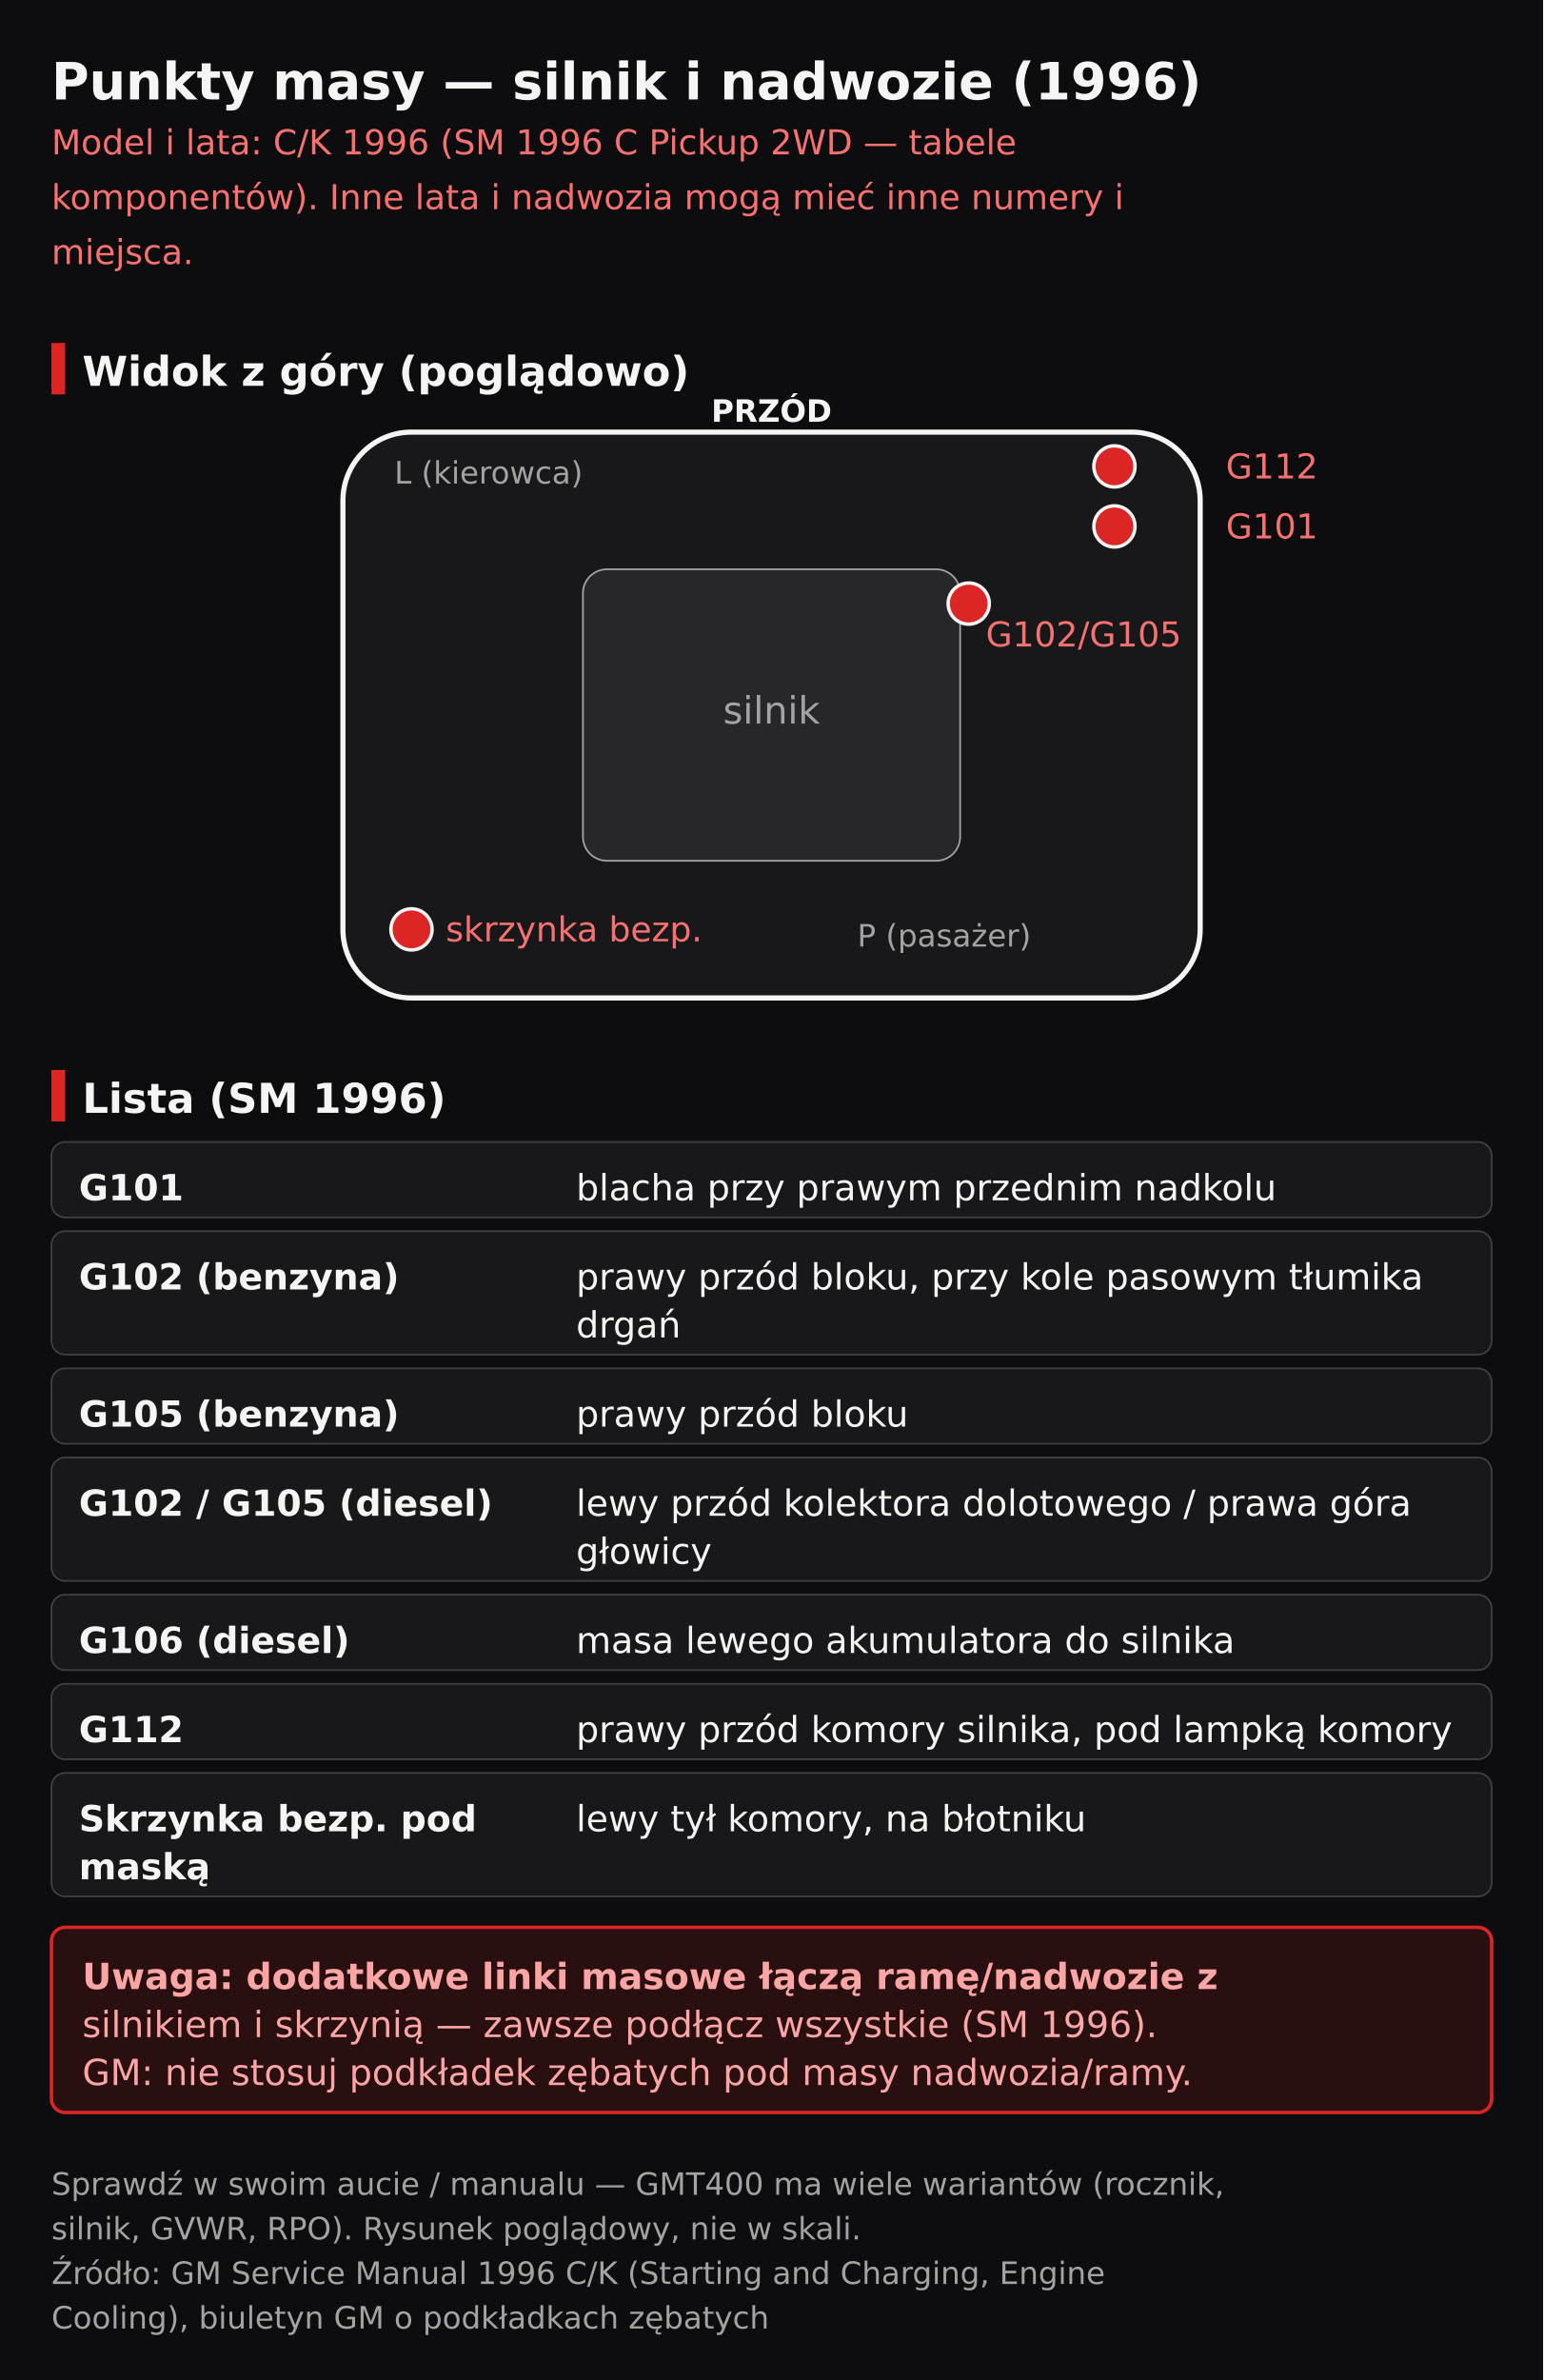
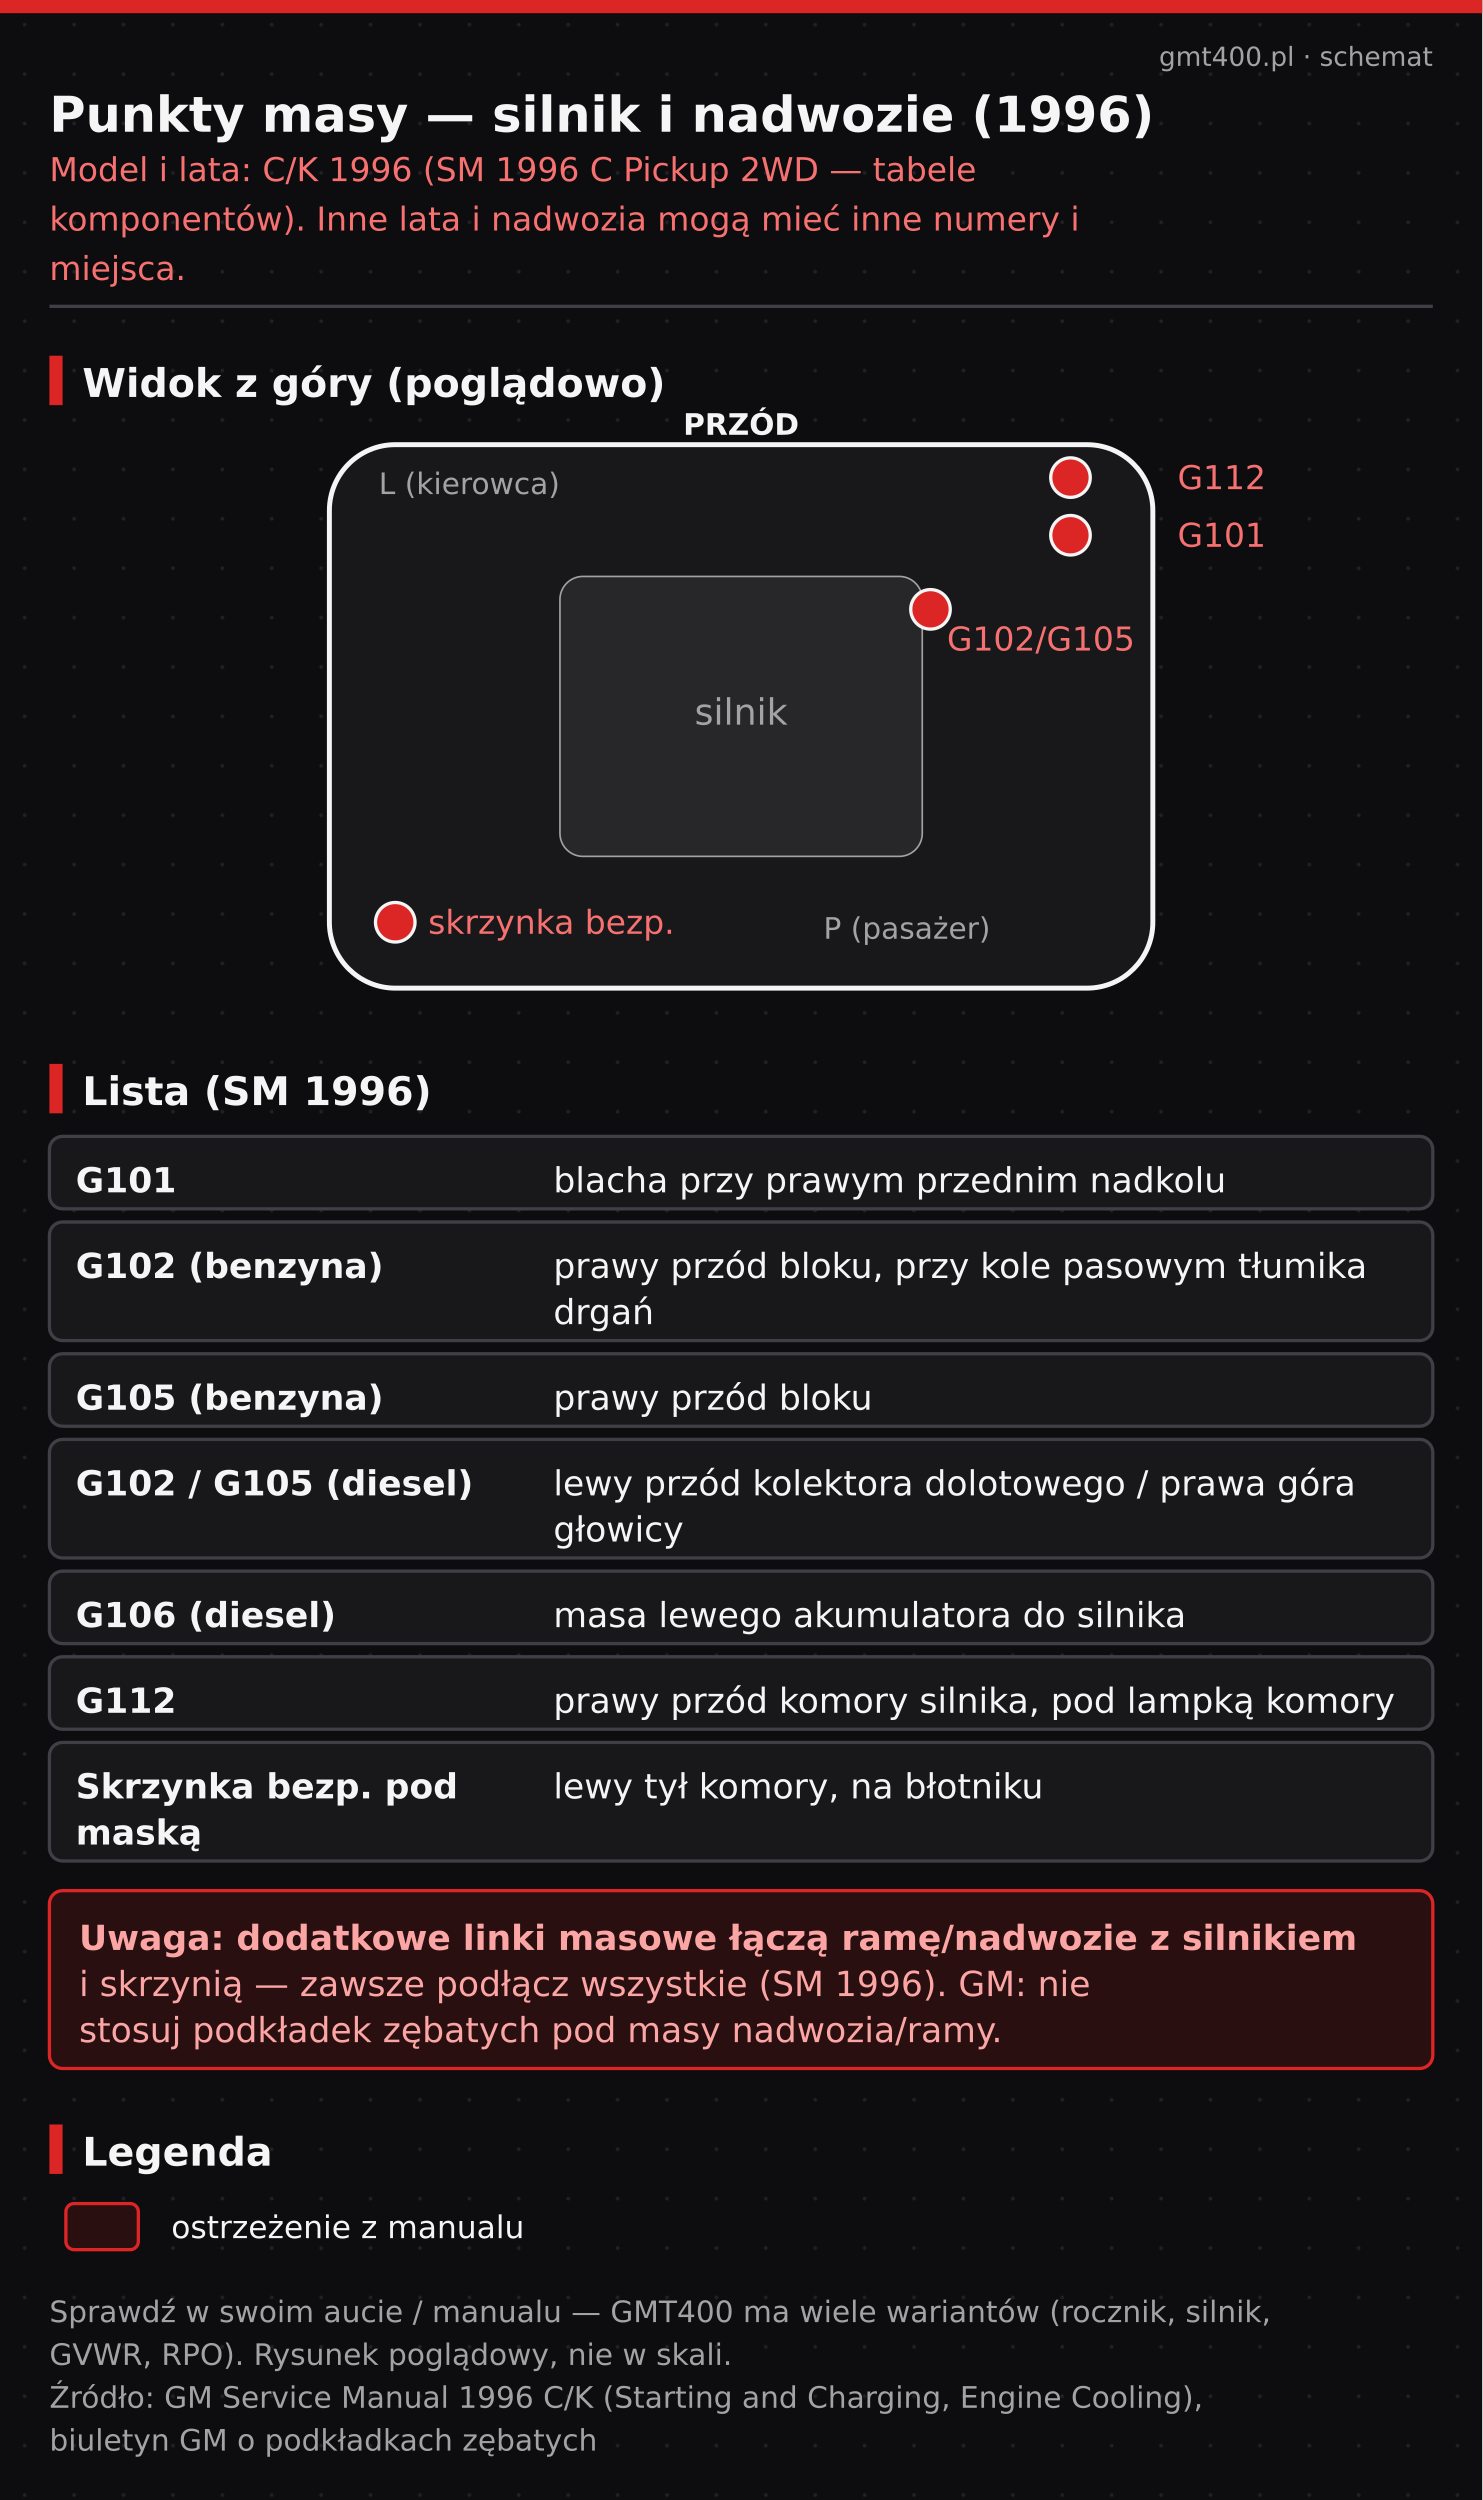
- <svg xmlns="http://www.w3.org/2000/svg" viewBox="0 0 900 1388" width="900" height="1388" role="img" aria-label="Punkty masy — silnik i nadwozie (1996)">
-   <rect width="900" height="1388" fill="#0d0d0f" />
+ <svg xmlns="http://www.w3.org/2000/svg" viewBox="0 0 900 1518" width="900" height="1518" role="img" aria-label="Punkty masy — silnik i nadwozie (1996)">
+   <defs>
+     <pattern id="g" width="30" height="30" patternUnits="userSpaceOnUse">
+       <circle cx="15" cy="15" r="1.2" fill="#1f1f24" />
+     </pattern>
+   </defs>
+   <rect width="900" height="1518" fill="#0d0d0f" />
+   <rect width="900" height="1518" fill="url(#g)" />
  <g font-family="DejaVu Sans, Arial, sans-serif">
-     <text x="30" y="58" font-size="30" fill="#f5f5f5" font-weight="bold">Punkty masy — silnik i nadwozie (1996)</text>
-     <text x="30" y="90" font-size="20" fill="#f87171">Model i lata: C/K 1996 (SM 1996 C Pickup 2WD — tabele</text>
-     <text x="30" y="122" font-size="20" fill="#f87171">komponentów). Inne lata i nadwozia mogą mieć inne numery i</text>
-     <text x="30" y="154" font-size="20" fill="#f87171">miejsca.</text>
-     <rect x="30" y="200" width="8" height="30" fill="#dc2626" />
-     <text x="48" y="225" font-size="24" fill="#f5f5f5" font-weight="bold">Widok z góry (poglądowo)</text>
-     <rect x="200" y="252" width="500" height="330" rx="40" fill="#18181b" stroke="#f5f5f5" stroke-width="3" />
-     <text x="450" y="246" font-size="18" fill="#f5f5f5" font-weight="bold" text-anchor="middle">PRZÓD</text>
-     <rect x="340" y="332" width="220" height="170" rx="14" fill="#27272a" stroke="#a3a3a3" />
-     <text x="450" y="422" font-size="22" fill="#a3a3a3" text-anchor="middle">silnik</text>
-     <text x="230" y="282" font-size="18" fill="#a3a3a3">L (kierowca)</text>
-     <text x="500" y="552" font-size="18" fill="#a3a3a3">P (pasażer)</text>
-     <circle cx="565" cy="352" r="12" fill="#dc2626" stroke="#f5f5f5" stroke-width="2" />
-     <circle cx="650" cy="307" r="12" fill="#dc2626" stroke="#f5f5f5" stroke-width="2" />
-     <circle cx="650" cy="272" r="12" fill="#dc2626" stroke="#f5f5f5" stroke-width="2" />
-     <circle cx="240" cy="542" r="12" fill="#dc2626" stroke="#f5f5f5" stroke-width="2" />
-     <text x="575" y="377" font-size="20" fill="#f87171">G102/G105</text>
-     <text x="715" y="314" font-size="20" fill="#f87171">G101</text>
-     <text x="715" y="279" font-size="20" fill="#f87171">G112</text>
-     <text x="260" y="549" font-size="20" fill="#f87171">skrzynka bezp.</text>
-     <rect x="30" y="624" width="8" height="30" fill="#dc2626" />
-     <text x="48" y="649" font-size="24" fill="#f5f5f5" font-weight="bold">Lista (SM 1996)</text>
-     <rect x="30" y="666" width="840" height="44" rx="8" fill="#18181b" stroke="#3f3f46" />
-     <text x="46" y="700" font-size="21" fill="#f5f5f5" font-weight="bold">G101</text>
-     <text x="336" y="700" font-size="21" fill="#f5f5f5">blacha przy prawym przednim nadkolu</text>
-     <rect x="30" y="718" width="840" height="72" rx="8" fill="#18181b" stroke="#3f3f46" />
-     <text x="46" y="752" font-size="21" fill="#f5f5f5" font-weight="bold">G102 (benzyna)</text>
-     <text x="336" y="752" font-size="21" fill="#f5f5f5">prawy przód bloku, przy kole pasowym tłumika</text>
-     <text x="336" y="780" font-size="21" fill="#f5f5f5">drgań</text>
-     <rect x="30" y="798" width="840" height="44" rx="8" fill="#18181b" stroke="#3f3f46" />
-     <text x="46" y="832" font-size="21" fill="#f5f5f5" font-weight="bold">G105 (benzyna)</text>
-     <text x="336" y="832" font-size="21" fill="#f5f5f5">prawy przód bloku</text>
-     <rect x="30" y="850" width="840" height="72" rx="8" fill="#18181b" stroke="#3f3f46" />
-     <text x="46" y="884" font-size="21" fill="#f5f5f5" font-weight="bold">G102 / G105 (diesel)</text>
-     <text x="336" y="884" font-size="21" fill="#f5f5f5">lewy przód kolektora dolotowego / prawa góra</text>
-     <text x="336" y="912" font-size="21" fill="#f5f5f5">głowicy</text>
-     <rect x="30" y="930" width="840" height="44" rx="8" fill="#18181b" stroke="#3f3f46" />
-     <text x="46" y="964" font-size="21" fill="#f5f5f5" font-weight="bold">G106 (diesel)</text>
-     <text x="336" y="964" font-size="21" fill="#f5f5f5">masa lewego akumulatora do silnika</text>
-     <rect x="30" y="982" width="840" height="44" rx="8" fill="#18181b" stroke="#3f3f46" />
-     <text x="46" y="1016" font-size="21" fill="#f5f5f5" font-weight="bold">G112</text>
-     <text x="336" y="1016" font-size="21" fill="#f5f5f5">prawy przód komory silnika, pod lampką komory</text>
-     <rect x="30" y="1034" width="840" height="72" rx="8" fill="#18181b" stroke="#3f3f46" />
-     <text x="46" y="1068" font-size="21" fill="#f5f5f5" font-weight="bold">Skrzynka bezp. pod</text>
-     <text x="46" y="1096" font-size="21" fill="#f5f5f5" font-weight="bold">maską</text>
-     <text x="336" y="1068" font-size="21" fill="#f5f5f5">lewy tył komory, na błotniku</text>
-     <rect x="30" y="1124" width="840" height="108" rx="8" fill="#2a0f10" stroke="#dc2626" stroke-width="2" />
-     <text x="48" y="1160" font-size="21" fill="#fca5a5" font-weight="bold">Uwaga: dodatkowe linki masowe łączą ramę/nadwozie z</text>
-     <text x="48" y="1188" font-size="21" fill="#fca5a5">silnikiem i skrzynią — zawsze podłącz wszystkie (SM 1996).</text>
-     <text x="48" y="1216" font-size="21" fill="#fca5a5">GM: nie stosuj podkładek zębatych pod masy nadwozia/ramy.</text>
-     <text x="30" y="1280" font-size="18" fill="#a3a3a3">Sprawdź w swoim aucie / manualu — GMT400 ma wiele wariantów (rocznik,</text>
-     <text x="30" y="1306" font-size="18" fill="#a3a3a3">silnik, GVWR, RPO). Rysunek poglądowy, nie w skali.</text>
-     <text x="30" y="1332" font-size="18" fill="#a3a3a3">Źródło: GM Service Manual 1996 C/K (Starting and Charging, Engine</text>
-     <text x="30" y="1358" font-size="18" fill="#a3a3a3">Cooling), biuletyn GM o podkładkach zębatych</text>
+     <rect x="0" y="0" width="900" height="8" fill="#dc2626" />
+     <text x="870" y="40" font-size="16" fill="#a3a3a3" text-anchor="end">gmt400.pl · schemat</text>
+     <text x="30" y="80" font-size="30" fill="#f5f5f5" font-weight="bold">Punkty masy — silnik i nadwozie (1996)</text>
+     <text x="30" y="110" font-size="20" fill="#f87171">Model i lata: C/K 1996 (SM 1996 C Pickup 2WD — tabele</text>
+     <text x="30" y="140" font-size="20" fill="#f87171">komponentów). Inne lata i nadwozia mogą mieć inne numery i</text>
+     <text x="30" y="170" font-size="20" fill="#f87171">miejsca.</text>
+     <line x1="30" y1="186" x2="870" y2="186" stroke="#3f3f46" stroke-width="2" />
+     <rect x="30" y="216" width="8" height="30" fill="#dc2626" />
+     <text x="50" y="241" font-size="24" fill="#f5f5f5" font-weight="bold">Widok z góry (poglądowo)</text>
+     <rect x="200" y="270" width="500" height="330" rx="40" fill="#18181b" stroke="#f5f5f5" stroke-width="3" />
+     <text x="450" y="264" font-size="18" fill="#f5f5f5" font-weight="bold" text-anchor="middle">PRZÓD</text>
+     <rect x="340" y="350" width="220" height="170" rx="14" fill="#27272a" stroke="#a3a3a3" />
+     <text x="450" y="440" font-size="22" fill="#a3a3a3" text-anchor="middle">silnik</text>
+     <text x="230" y="300" font-size="18" fill="#a3a3a3">L (kierowca)</text>
+     <text x="500" y="570" font-size="18" fill="#a3a3a3">P (pasażer)</text>
+     <circle cx="565" cy="370" r="12" fill="#dc2626" stroke="#f5f5f5" stroke-width="2" />
+     <circle cx="650" cy="325" r="12" fill="#dc2626" stroke="#f5f5f5" stroke-width="2" />
+     <circle cx="650" cy="290" r="12" fill="#dc2626" stroke="#f5f5f5" stroke-width="2" />
+     <circle cx="240" cy="560" r="12" fill="#dc2626" stroke="#f5f5f5" stroke-width="2" />
+     <text x="575" y="395" font-size="20" fill="#f87171">G102/G105</text>
+     <text x="715" y="332" font-size="20" fill="#f87171">G101</text>
+     <text x="715" y="297" font-size="20" fill="#f87171">G112</text>
+     <text x="260" y="567" font-size="20" fill="#f87171">skrzynka bezp.</text>
+     <rect x="30" y="646" width="8" height="30" fill="#dc2626" />
+     <text x="50" y="671" font-size="24" fill="#f5f5f5" font-weight="bold">Lista (SM 1996)</text>
+     <rect x="30" y="690" width="840" height="44" rx="8" fill="#18181b" stroke="#3f3f46" stroke-width="2" />
+     <text x="46" y="724" font-size="21" fill="#f5f5f5" font-weight="bold">G101</text>
+     <text x="336" y="724" font-size="21" fill="#f5f5f5">blacha przy prawym przednim nadkolu</text>
+     <rect x="30" y="742" width="840" height="72" rx="8" fill="#18181b" stroke="#3f3f46" stroke-width="2" />
+     <text x="46" y="776" font-size="21" fill="#f5f5f5" font-weight="bold">G102 (benzyna)</text>
+     <text x="336" y="776" font-size="21" fill="#f5f5f5">prawy przód bloku, przy kole pasowym tłumika</text>
+     <text x="336" y="804" font-size="21" fill="#f5f5f5">drgań</text>
+     <rect x="30" y="822" width="840" height="44" rx="8" fill="#18181b" stroke="#3f3f46" stroke-width="2" />
+     <text x="46" y="856" font-size="21" fill="#f5f5f5" font-weight="bold">G105 (benzyna)</text>
+     <text x="336" y="856" font-size="21" fill="#f5f5f5">prawy przód bloku</text>
+     <rect x="30" y="874" width="840" height="72" rx="8" fill="#18181b" stroke="#3f3f46" stroke-width="2" />
+     <text x="46" y="908" font-size="21" fill="#f5f5f5" font-weight="bold">G102 / G105 (diesel)</text>
+     <text x="336" y="908" font-size="21" fill="#f5f5f5">lewy przód kolektora dolotowego / prawa góra</text>
+     <text x="336" y="936" font-size="21" fill="#f5f5f5">głowicy</text>
+     <rect x="30" y="954" width="840" height="44" rx="8" fill="#18181b" stroke="#3f3f46" stroke-width="2" />
+     <text x="46" y="988" font-size="21" fill="#f5f5f5" font-weight="bold">G106 (diesel)</text>
+     <text x="336" y="988" font-size="21" fill="#f5f5f5">masa lewego akumulatora do silnika</text>
+     <rect x="30" y="1006" width="840" height="44" rx="8" fill="#18181b" stroke="#3f3f46" stroke-width="2" />
+     <text x="46" y="1040" font-size="21" fill="#f5f5f5" font-weight="bold">G112</text>
+     <text x="336" y="1040" font-size="21" fill="#f5f5f5">prawy przód komory silnika, pod lampką komory</text>
+     <rect x="30" y="1058" width="840" height="72" rx="8" fill="#18181b" stroke="#3f3f46" stroke-width="2" />
+     <text x="46" y="1092" font-size="21" fill="#f5f5f5" font-weight="bold">Skrzynka bezp. pod</text>
+     <text x="46" y="1120" font-size="21" fill="#f5f5f5" font-weight="bold">maską</text>
+     <text x="336" y="1092" font-size="21" fill="#f5f5f5">lewy tył komory, na błotniku</text>
+     <rect x="30" y="1148" width="840" height="108" rx="8" fill="#2a0f10" stroke="#dc2626" stroke-width="2" />
+     <text x="48" y="1184" font-size="21" fill="#fca5a5" font-weight="bold">Uwaga: dodatkowe linki masowe łączą ramę/nadwozie z silnikiem</text>
+     <text x="48" y="1212" font-size="21" fill="#fca5a5">i skrzynią — zawsze podłącz wszystkie (SM 1996). GM: nie</text>
+     <text x="48" y="1240" font-size="21" fill="#fca5a5">stosuj podkładek zębatych pod masy nadwozia/ramy.</text>
+     <rect x="30" y="1290" width="8" height="30" fill="#dc2626" />
+     <text x="50" y="1315" font-size="24" fill="#f5f5f5" font-weight="bold">Legenda</text>
+     <rect x="40" y="1338" width="44" height="28" rx="5" fill="#2a0f10" stroke="#dc2626" stroke-width="2" />
+     <text x="104" y="1359" font-size="19" fill="#f5f5f5">ostrzeżenie z manualu</text>
+     <text x="30" y="1410" font-size="18" fill="#a3a3a3">Sprawdź w swoim aucie / manualu — GMT400 ma wiele wariantów (rocznik, silnik,</text>
+     <text x="30" y="1436" font-size="18" fill="#a3a3a3">GVWR, RPO). Rysunek poglądowy, nie w skali.</text>
+     <text x="30" y="1462" font-size="18" fill="#a3a3a3">Źródło: GM Service Manual 1996 C/K (Starting and Charging, Engine Cooling),</text>
+     <text x="30" y="1488" font-size="18" fill="#a3a3a3">biuletyn GM o podkładkach zębatych</text>
  </g>
</svg>
